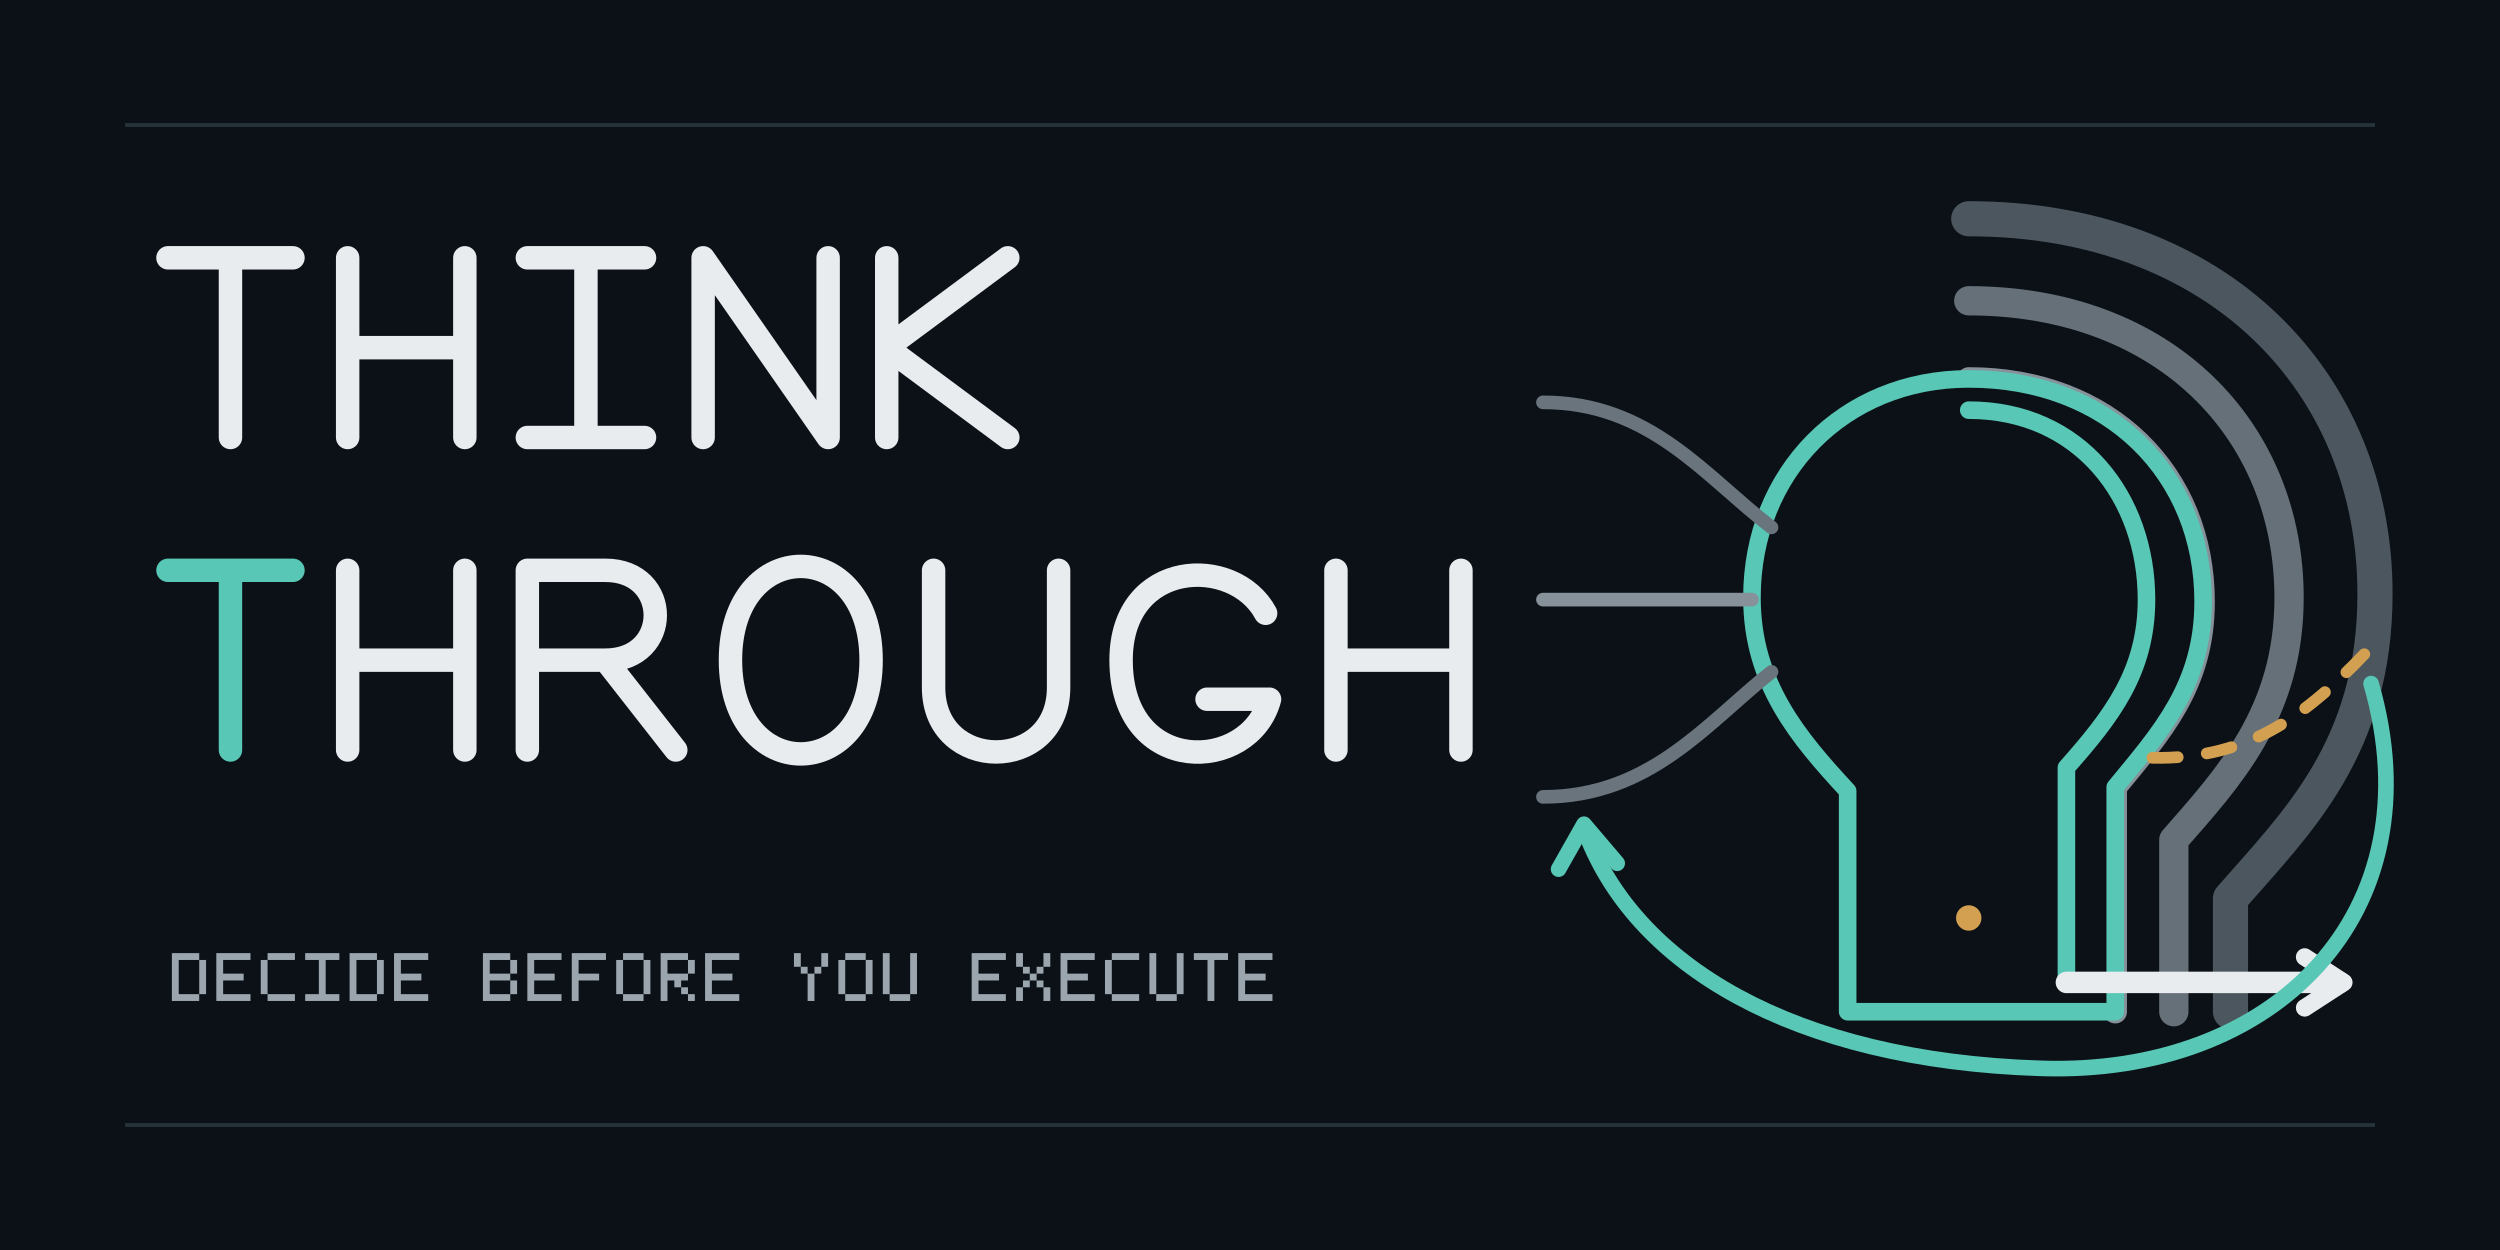
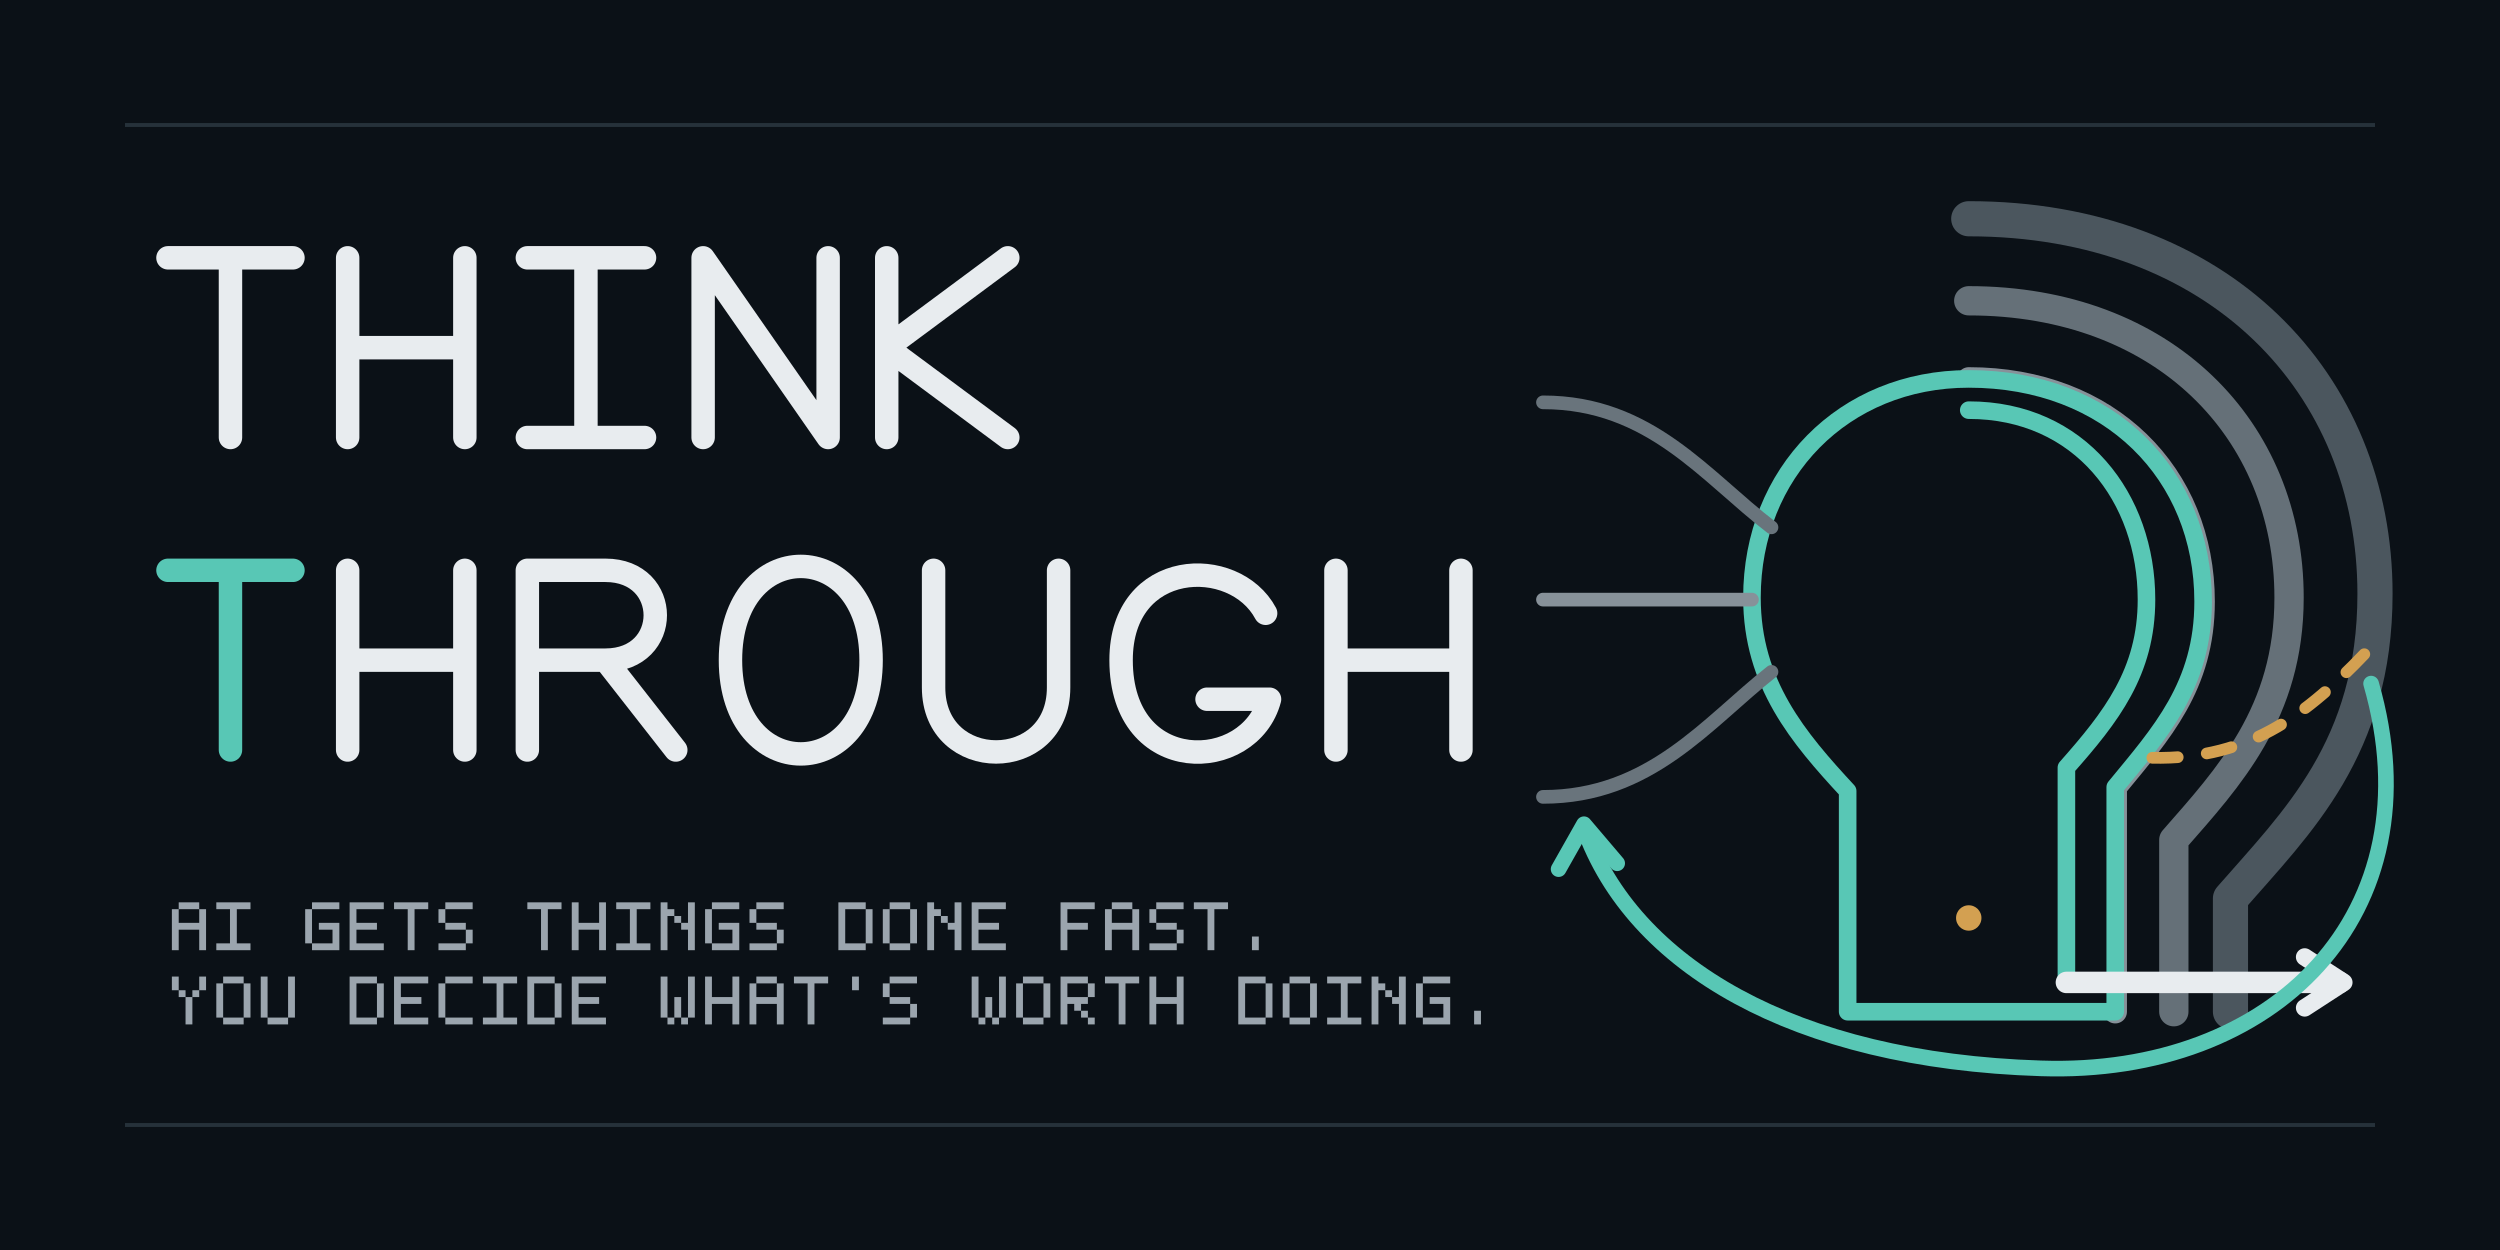
<svg xmlns="http://www.w3.org/2000/svg" width="1280" height="640" viewBox="0 0 1280 640" role="img" aria-labelledby="title desc">
  <rect width="1280" height="640" fill="#0B1117" />
  <path d="M64 64 H1216 M64 576 H1216" fill="none" stroke="#26313A" stroke-width="2" />
  <g id="wordmark" fill="none" stroke="#E8ECEF" stroke-width="12" stroke-linecap="round" stroke-linejoin="round">
    <path d="M86 132 H150 M118 132 V224" />
    <path d="M178 132 V224 M238 132 V224 M178 178 H238" />
    <path d="M270 132 H330 M300 132 V224 M270 224 H330" />
    <path d="M360 224 V132 L424 224 V132" />
    <path d="M454 132 V224 M454 178 L516 132 M454 178 L516 224" />
    <path d="M86 292 H150 M118 292 V384" stroke="#58C7B5" />
    <path d="M178 292 V384 M238 292 V384 M178 338 H238" />
    <path d="M270 384 V292 H310 C344 292 344 338 310 338 H270 M310 338 L346 384" />
    <path d="M374 338 C374 274 446 274 446 338 C446 402 374 402 374 338 Z" />
    <path d="M478 292 V352 C478 396 542 396 542 352 V292" />
    <path d="M648 314 C632 284 574 286 574 338 C574 398 640 396 650 358 H618" />
    <path d="M684 292 V384 M748 292 V384 M684 338 H748" />
  </g>
-   <g id="tagline" fill="#9BA5AE">
-     <path d="M88 488h3.5v3.5h-3.5zM91.5 488h3.5v3.5h-3.5zM95 488h3.5v3.5h-3.5zM98.5 488h3.5v3.5h-3.5zM88 491.5h3.5v3.5h-3.5zM102 491.5h3.5v3.5h-3.5zM88 495h3.5v3.5h-3.5zM102 495h3.5v3.5h-3.5zM88 498.5h3.5v3.5h-3.5zM102 498.5h3.5v3.5h-3.5zM88 502h3.5v3.5h-3.5zM102 502h3.5v3.5h-3.5zM88 505.5h3.5v3.5h-3.5zM102 505.5h3.5v3.5h-3.5zM88 509h3.5v3.5h-3.5zM91.5 509h3.5v3.5h-3.5zM95 509h3.5v3.5h-3.5zM98.5 509h3.5v3.5h-3.5zM110.75 488h3.5v3.5h-3.5zM114.25 488h3.5v3.5h-3.5zM117.75 488h3.5v3.5h-3.5zM121.25 488h3.5v3.5h-3.5zM124.75 488h3.5v3.5h-3.5zM110.75 491.5h3.5v3.5h-3.5zM110.75 495h3.5v3.5h-3.5zM110.75 498.5h3.5v3.5h-3.5zM114.25 498.5h3.5v3.5h-3.5zM117.75 498.5h3.5v3.5h-3.5zM121.25 498.5h3.5v3.5h-3.5zM110.75 502h3.5v3.5h-3.5zM110.75 505.5h3.5v3.5h-3.5zM110.75 509h3.5v3.5h-3.5zM114.25 509h3.5v3.5h-3.5zM117.75 509h3.5v3.5h-3.5zM121.25 509h3.5v3.5h-3.5zM124.75 509h3.5v3.5h-3.5zM137 488h3.5v3.5h-3.5zM140.5 488h3.5v3.5h-3.5zM144 488h3.5v3.5h-3.5zM147.5 488h3.5v3.5h-3.5zM133.5 491.5h3.5v3.5h-3.5zM133.5 495h3.5v3.5h-3.5zM133.5 498.5h3.5v3.5h-3.5zM133.5 502h3.5v3.5h-3.5zM133.5 505.5h3.5v3.5h-3.5zM137 509h3.5v3.5h-3.5zM140.5 509h3.5v3.5h-3.5zM144 509h3.5v3.5h-3.5zM147.5 509h3.5v3.5h-3.5zM156.25 488h3.5v3.5h-3.5zM159.75 488h3.5v3.5h-3.5zM163.25 488h3.5v3.5h-3.5zM166.75 488h3.5v3.5h-3.5zM170.25 488h3.5v3.5h-3.5zM163.25 491.5h3.5v3.5h-3.5zM163.25 495h3.5v3.5h-3.5zM163.25 498.5h3.5v3.5h-3.5zM163.25 502h3.5v3.5h-3.5zM163.25 505.5h3.5v3.5h-3.5zM156.25 509h3.5v3.5h-3.5zM159.75 509h3.5v3.5h-3.5zM163.25 509h3.5v3.5h-3.5zM166.75 509h3.5v3.5h-3.5zM170.25 509h3.5v3.5h-3.5zM179 488h3.5v3.5h-3.5zM182.5 488h3.5v3.5h-3.5zM186 488h3.5v3.5h-3.5zM189.5 488h3.5v3.5h-3.5zM179 491.5h3.5v3.5h-3.5zM193 491.5h3.5v3.5h-3.5zM179 495h3.5v3.5h-3.5zM193 495h3.5v3.5h-3.5zM179 498.5h3.5v3.5h-3.5zM193 498.5h3.5v3.5h-3.5zM179 502h3.5v3.5h-3.5zM193 502h3.5v3.5h-3.5zM179 505.5h3.5v3.5h-3.5zM193 505.5h3.5v3.5h-3.5zM179 509h3.5v3.5h-3.5zM182.5 509h3.5v3.5h-3.5zM186 509h3.5v3.5h-3.5zM189.5 509h3.5v3.5h-3.5zM201.75 488h3.5v3.5h-3.5zM205.25 488h3.5v3.5h-3.5zM208.75 488h3.5v3.5h-3.5zM212.25 488h3.5v3.5h-3.5zM215.75 488h3.5v3.5h-3.5zM201.75 491.5h3.5v3.5h-3.5zM201.75 495h3.5v3.5h-3.5zM201.75 498.5h3.5v3.5h-3.5zM205.25 498.5h3.5v3.5h-3.5zM208.75 498.5h3.5v3.5h-3.5zM212.25 498.5h3.5v3.5h-3.5zM201.75 502h3.5v3.5h-3.5zM201.75 505.5h3.5v3.5h-3.5zM201.75 509h3.5v3.5h-3.5zM205.25 509h3.5v3.5h-3.5zM208.75 509h3.5v3.5h-3.5zM212.25 509h3.5v3.5h-3.5zM215.75 509h3.5v3.5h-3.5zM247.25 488h3.5v3.5h-3.5zM250.75 488h3.5v3.5h-3.5zM254.25 488h3.5v3.5h-3.5zM257.75 488h3.5v3.5h-3.5zM247.25 491.5h3.5v3.5h-3.5zM261.25 491.5h3.5v3.5h-3.5zM247.25 495h3.5v3.5h-3.5zM261.25 495h3.5v3.5h-3.5zM247.25 498.5h3.5v3.5h-3.5zM250.75 498.5h3.5v3.5h-3.5zM254.25 498.5h3.5v3.5h-3.5zM257.75 498.5h3.5v3.5h-3.5zM247.25 502h3.5v3.5h-3.5zM261.25 502h3.5v3.5h-3.5zM247.25 505.5h3.5v3.5h-3.5zM261.25 505.5h3.5v3.5h-3.5zM247.25 509h3.5v3.5h-3.5zM250.75 509h3.5v3.5h-3.5zM254.25 509h3.5v3.5h-3.5zM257.75 509h3.5v3.5h-3.5zM270 488h3.5v3.5h-3.5zM273.5 488h3.5v3.5h-3.5zM277 488h3.5v3.5h-3.5zM280.5 488h3.5v3.5h-3.5zM284 488h3.5v3.5h-3.5zM270 491.5h3.5v3.5h-3.5zM270 495h3.5v3.5h-3.5zM270 498.5h3.5v3.5h-3.5zM273.5 498.5h3.5v3.5h-3.5zM277 498.5h3.5v3.5h-3.5zM280.5 498.5h3.5v3.5h-3.5zM270 502h3.5v3.5h-3.5zM270 505.5h3.5v3.5h-3.5zM270 509h3.5v3.5h-3.5zM273.5 509h3.5v3.5h-3.5zM277 509h3.5v3.5h-3.5zM280.5 509h3.5v3.5h-3.5zM284 509h3.5v3.5h-3.5zM292.75 488h3.5v3.5h-3.5zM296.25 488h3.5v3.5h-3.5zM299.75 488h3.5v3.5h-3.5zM303.25 488h3.5v3.5h-3.5zM306.75 488h3.5v3.5h-3.5zM292.75 491.5h3.5v3.5h-3.5zM292.75 495h3.5v3.5h-3.5zM292.75 498.5h3.5v3.5h-3.5zM296.25 498.5h3.5v3.5h-3.5zM299.75 498.5h3.5v3.5h-3.5zM303.25 498.5h3.5v3.5h-3.5zM292.75 502h3.5v3.5h-3.5zM292.75 505.5h3.5v3.5h-3.5zM292.75 509h3.5v3.5h-3.5zM319 488h3.5v3.5h-3.5zM322.5 488h3.5v3.5h-3.5zM326 488h3.5v3.5h-3.5zM315.5 491.5h3.5v3.5h-3.5zM329.5 491.5h3.5v3.5h-3.5zM315.5 495h3.5v3.5h-3.5zM329.5 495h3.5v3.5h-3.5zM315.5 498.5h3.5v3.5h-3.5zM329.5 498.5h3.5v3.5h-3.5zM315.5 502h3.5v3.5h-3.5zM329.5 502h3.5v3.5h-3.5zM315.5 505.5h3.5v3.5h-3.5zM329.5 505.5h3.5v3.5h-3.5zM319 509h3.5v3.5h-3.5zM322.5 509h3.5v3.5h-3.5zM326 509h3.5v3.5h-3.5zM338.25 488h3.5v3.5h-3.5zM341.75 488h3.5v3.5h-3.5zM345.25 488h3.5v3.5h-3.5zM348.75 488h3.5v3.5h-3.5zM338.25 491.5h3.5v3.5h-3.5zM352.25 491.5h3.5v3.5h-3.5zM338.25 495h3.5v3.5h-3.5zM352.25 495h3.5v3.5h-3.5zM338.25 498.5h3.5v3.5h-3.5zM341.75 498.5h3.5v3.5h-3.5zM345.25 498.5h3.5v3.5h-3.5zM348.75 498.5h3.5v3.5h-3.5zM338.25 502h3.5v3.5h-3.5zM345.25 502h3.5v3.5h-3.5zM338.25 505.5h3.5v3.5h-3.5zM348.75 505.5h3.5v3.5h-3.5zM338.25 509h3.5v3.5h-3.5zM352.25 509h3.5v3.5h-3.5zM361 488h3.5v3.5h-3.5zM364.5 488h3.5v3.5h-3.5zM368 488h3.5v3.5h-3.5zM371.5 488h3.5v3.5h-3.5zM375 488h3.5v3.5h-3.5zM361 491.5h3.5v3.5h-3.5zM361 495h3.5v3.5h-3.5zM361 498.5h3.5v3.5h-3.5zM364.5 498.5h3.5v3.5h-3.5zM368 498.5h3.5v3.5h-3.5zM371.5 498.5h3.5v3.5h-3.5zM361 502h3.5v3.5h-3.5zM361 505.5h3.5v3.5h-3.5zM361 509h3.5v3.5h-3.5zM364.5 509h3.5v3.5h-3.5zM368 509h3.5v3.5h-3.5zM371.5 509h3.5v3.5h-3.5zM375 509h3.5v3.5h-3.5zM406.5 488h3.5v3.5h-3.5zM420.5 488h3.5v3.5h-3.5zM406.5 491.5h3.5v3.5h-3.5zM420.5 491.5h3.5v3.5h-3.5zM410 495h3.5v3.5h-3.5zM417 495h3.5v3.5h-3.5zM413.5 498.5h3.5v3.5h-3.5zM413.5 502h3.5v3.5h-3.5zM413.5 505.5h3.5v3.5h-3.5zM413.5 509h3.5v3.5h-3.5zM432.75 488h3.5v3.5h-3.5zM436.25 488h3.5v3.5h-3.5zM439.75 488h3.5v3.5h-3.5zM429.25 491.5h3.5v3.5h-3.5zM443.25 491.5h3.5v3.5h-3.5zM429.25 495h3.5v3.5h-3.5zM443.25 495h3.5v3.5h-3.5zM429.25 498.5h3.5v3.5h-3.5zM443.25 498.5h3.5v3.5h-3.5zM429.25 502h3.5v3.5h-3.5zM443.25 502h3.5v3.5h-3.5zM429.25 505.5h3.5v3.5h-3.5zM443.25 505.5h3.5v3.5h-3.5zM432.75 509h3.5v3.5h-3.5zM436.25 509h3.5v3.5h-3.5zM439.75 509h3.5v3.5h-3.5zM452 488h3.5v3.5h-3.5zM466 488h3.5v3.5h-3.5zM452 491.5h3.5v3.5h-3.5zM466 491.5h3.5v3.5h-3.5zM452 495h3.5v3.5h-3.5zM466 495h3.5v3.5h-3.5zM452 498.5h3.5v3.5h-3.5zM466 498.5h3.5v3.5h-3.5zM452 502h3.5v3.5h-3.5zM466 502h3.5v3.5h-3.5zM452 505.5h3.5v3.5h-3.5zM466 505.5h3.5v3.5h-3.5zM455.5 509h3.5v3.5h-3.5zM459 509h3.5v3.5h-3.5zM462.5 509h3.5v3.5h-3.5zM497.5 488h3.5v3.5h-3.5zM501 488h3.5v3.5h-3.5zM504.5 488h3.5v3.5h-3.5zM508 488h3.5v3.5h-3.5zM511.5 488h3.5v3.5h-3.5zM497.5 491.5h3.5v3.5h-3.5zM497.5 495h3.5v3.5h-3.5zM497.5 498.5h3.5v3.5h-3.5zM501 498.5h3.5v3.5h-3.5zM504.5 498.5h3.5v3.5h-3.5zM508 498.5h3.5v3.5h-3.5zM497.5 502h3.5v3.5h-3.5zM497.5 505.5h3.5v3.5h-3.5zM497.5 509h3.5v3.5h-3.5zM501 509h3.5v3.5h-3.5zM504.5 509h3.5v3.5h-3.5zM508 509h3.5v3.5h-3.5zM511.5 509h3.5v3.5h-3.5zM520.25 488h3.5v3.5h-3.5zM534.25 488h3.5v3.5h-3.5zM520.25 491.5h3.5v3.5h-3.5zM534.25 491.5h3.5v3.5h-3.5zM523.75 495h3.5v3.5h-3.5zM530.75 495h3.5v3.5h-3.5zM527.25 498.5h3.5v3.5h-3.5zM523.75 502h3.5v3.5h-3.5zM530.75 502h3.5v3.5h-3.5zM520.25 505.5h3.5v3.5h-3.5zM534.25 505.5h3.5v3.5h-3.5zM520.25 509h3.5v3.5h-3.5zM534.25 509h3.5v3.5h-3.5zM543 488h3.5v3.5h-3.5zM546.5 488h3.5v3.5h-3.5zM550 488h3.5v3.5h-3.5zM553.5 488h3.5v3.5h-3.5zM557 488h3.5v3.5h-3.5zM543 491.5h3.5v3.5h-3.5zM543 495h3.5v3.5h-3.5zM543 498.5h3.5v3.5h-3.5zM546.5 498.5h3.5v3.5h-3.5zM550 498.5h3.5v3.5h-3.5zM553.5 498.5h3.5v3.5h-3.5zM543 502h3.5v3.5h-3.5zM543 505.5h3.5v3.5h-3.5zM543 509h3.5v3.5h-3.5zM546.5 509h3.5v3.5h-3.5zM550 509h3.5v3.5h-3.5zM553.5 509h3.5v3.5h-3.5zM557 509h3.5v3.5h-3.5zM569.25 488h3.5v3.5h-3.5zM572.75 488h3.5v3.5h-3.5zM576.25 488h3.5v3.5h-3.5zM579.75 488h3.5v3.5h-3.5zM565.75 491.5h3.5v3.5h-3.5zM565.75 495h3.5v3.5h-3.5zM565.75 498.5h3.5v3.5h-3.5zM565.75 502h3.5v3.5h-3.5zM565.75 505.5h3.5v3.5h-3.5zM569.25 509h3.5v3.5h-3.5zM572.75 509h3.5v3.5h-3.5zM576.25 509h3.5v3.5h-3.5zM579.75 509h3.5v3.5h-3.5zM588.5 488h3.5v3.5h-3.5zM602.5 488h3.5v3.5h-3.5zM588.5 491.5h3.5v3.5h-3.5zM602.5 491.5h3.5v3.5h-3.5zM588.5 495h3.5v3.5h-3.5zM602.5 495h3.5v3.5h-3.5zM588.5 498.5h3.5v3.5h-3.5zM602.5 498.5h3.5v3.5h-3.5zM588.5 502h3.5v3.5h-3.5zM602.5 502h3.5v3.5h-3.5zM588.5 505.5h3.5v3.5h-3.5zM602.5 505.5h3.5v3.5h-3.5zM592 509h3.5v3.5h-3.5zM595.5 509h3.5v3.5h-3.5zM599 509h3.5v3.5h-3.5zM611.25 488h3.5v3.5h-3.5zM614.75 488h3.5v3.5h-3.5zM618.25 488h3.5v3.5h-3.5zM621.75 488h3.5v3.5h-3.5zM625.25 488h3.5v3.5h-3.5zM618.25 491.5h3.5v3.5h-3.5zM618.25 495h3.5v3.5h-3.5zM618.25 498.5h3.5v3.5h-3.5zM618.25 502h3.5v3.5h-3.5zM618.25 505.5h3.5v3.5h-3.5zM618.25 509h3.5v3.5h-3.5zM634 488h3.5v3.5h-3.5zM637.5 488h3.5v3.5h-3.5zM641 488h3.5v3.5h-3.5zM644.5 488h3.5v3.5h-3.5zM648 488h3.5v3.5h-3.5zM634 491.5h3.5v3.5h-3.5zM634 495h3.5v3.5h-3.5zM634 498.5h3.5v3.5h-3.5zM637.5 498.5h3.5v3.5h-3.5zM641 498.5h3.5v3.5h-3.5zM644.5 498.5h3.5v3.5h-3.5zM634 502h3.5v3.5h-3.5zM634 505.5h3.5v3.5h-3.5zM634 509h3.5v3.5h-3.5zM637.5 509h3.5v3.5h-3.5zM641 509h3.5v3.5h-3.5zM644.5 509h3.5v3.5h-3.5zM648 509h3.5v3.5h-3.5z" />
+   <g id="tagline" fill="#9BA5AE" aria-label="AI gets things done fast. You decide what's worth doing.">
+     <path d="M91.5 462h3.5v3.5h-3.5zM95 462h3.5v3.5h-3.5zM98.5 462h3.5v3.5h-3.5zM88 465.5h3.5v3.5h-3.5zM102 465.5h3.5v3.5h-3.5zM88 469h3.5v3.5h-3.5zM102 469h3.5v3.5h-3.5zM88 472.5h3.5v3.5h-3.5zM91.5 472.5h3.5v3.5h-3.5zM95 472.5h3.5v3.5h-3.5zM98.5 472.5h3.5v3.5h-3.5zM102 472.5h3.5v3.5h-3.5zM88 476h3.5v3.5h-3.5zM102 476h3.5v3.5h-3.5zM88 479.5h3.5v3.5h-3.5zM102 479.5h3.5v3.5h-3.5zM88 483h3.5v3.5h-3.5zM102 483h3.5v3.5h-3.5zM110.75 462h3.5v3.5h-3.5zM114.25 462h3.5v3.5h-3.5zM117.75 462h3.5v3.5h-3.5zM121.25 462h3.5v3.5h-3.5zM124.75 462h3.5v3.5h-3.5zM117.75 465.5h3.5v3.5h-3.5zM117.75 469h3.5v3.5h-3.5zM117.75 472.5h3.5v3.5h-3.5zM117.75 476h3.5v3.5h-3.5zM117.75 479.5h3.5v3.5h-3.5zM110.75 483h3.5v3.5h-3.5zM114.25 483h3.5v3.5h-3.5zM117.75 483h3.5v3.5h-3.5zM121.25 483h3.5v3.5h-3.5zM124.75 483h3.5v3.5h-3.5zM159.75 462h3.5v3.5h-3.5zM163.25 462h3.5v3.5h-3.5zM166.75 462h3.5v3.5h-3.5zM170.25 462h3.5v3.5h-3.5zM156.25 465.5h3.5v3.5h-3.5zM156.25 469h3.5v3.5h-3.5zM156.25 472.5h3.5v3.5h-3.5zM163.25 472.5h3.5v3.5h-3.5zM166.75 472.5h3.5v3.5h-3.5zM170.25 472.5h3.5v3.5h-3.5zM156.25 476h3.5v3.5h-3.5zM170.25 476h3.5v3.5h-3.5zM156.25 479.5h3.5v3.5h-3.5zM170.25 479.5h3.5v3.5h-3.5zM159.75 483h3.5v3.5h-3.5zM163.25 483h3.5v3.5h-3.5zM166.75 483h3.5v3.5h-3.5zM170.25 483h3.5v3.5h-3.5zM179 462h3.5v3.5h-3.5zM182.5 462h3.5v3.5h-3.5zM186 462h3.5v3.5h-3.5zM189.5 462h3.5v3.5h-3.5zM193 462h3.5v3.5h-3.5zM179 465.5h3.5v3.5h-3.5zM179 469h3.5v3.5h-3.5zM179 472.5h3.5v3.5h-3.5zM182.5 472.5h3.5v3.5h-3.5zM186 472.5h3.5v3.5h-3.5zM189.5 472.5h3.5v3.5h-3.5zM179 476h3.5v3.5h-3.5zM179 479.5h3.5v3.5h-3.5zM179 483h3.5v3.5h-3.5zM182.5 483h3.5v3.5h-3.5zM186 483h3.5v3.5h-3.5zM189.5 483h3.5v3.5h-3.5zM193 483h3.5v3.5h-3.5zM201.75 462h3.5v3.5h-3.5zM205.25 462h3.5v3.5h-3.5zM208.75 462h3.5v3.5h-3.5zM212.25 462h3.5v3.5h-3.5zM215.75 462h3.5v3.5h-3.5zM208.75 465.5h3.5v3.5h-3.5zM208.75 469h3.5v3.5h-3.5zM208.75 472.5h3.5v3.5h-3.5zM208.75 476h3.5v3.5h-3.5zM208.75 479.5h3.5v3.5h-3.5zM208.75 483h3.5v3.5h-3.5zM228 462h3.5v3.5h-3.5zM231.5 462h3.5v3.5h-3.5zM235 462h3.5v3.5h-3.5zM238.5 462h3.5v3.5h-3.5zM224.5 465.5h3.5v3.5h-3.5zM224.5 469h3.5v3.5h-3.5zM228 472.5h3.5v3.5h-3.5zM231.5 472.5h3.5v3.5h-3.5zM235 472.5h3.5v3.5h-3.5zM238.5 476h3.5v3.5h-3.5zM238.5 479.5h3.5v3.5h-3.5zM224.5 483h3.5v3.5h-3.5zM228 483h3.5v3.5h-3.5zM231.5 483h3.5v3.5h-3.5zM235 483h3.5v3.5h-3.5zM270 462h3.5v3.5h-3.5zM273.5 462h3.5v3.5h-3.5zM277 462h3.5v3.5h-3.5zM280.5 462h3.5v3.5h-3.5zM284 462h3.5v3.5h-3.5zM277 465.5h3.5v3.5h-3.5zM277 469h3.5v3.5h-3.5zM277 472.5h3.5v3.5h-3.5zM277 476h3.5v3.5h-3.5zM277 479.5h3.5v3.5h-3.5zM277 483h3.5v3.5h-3.5zM292.75 462h3.5v3.5h-3.5zM306.75 462h3.5v3.5h-3.5zM292.75 465.5h3.5v3.5h-3.5zM306.75 465.5h3.5v3.5h-3.5zM292.75 469h3.5v3.5h-3.5zM306.75 469h3.5v3.5h-3.5zM292.75 472.5h3.5v3.5h-3.5zM296.25 472.5h3.5v3.5h-3.5zM299.75 472.5h3.5v3.5h-3.5zM303.25 472.5h3.5v3.5h-3.5zM306.75 472.5h3.5v3.5h-3.5zM292.75 476h3.5v3.5h-3.5zM306.75 476h3.5v3.5h-3.5zM292.75 479.5h3.5v3.5h-3.5zM306.75 479.5h3.5v3.5h-3.5zM292.75 483h3.5v3.5h-3.5zM306.75 483h3.5v3.5h-3.5zM315.5 462h3.5v3.5h-3.5zM319 462h3.5v3.5h-3.5zM322.5 462h3.5v3.5h-3.5zM326 462h3.5v3.5h-3.5zM329.5 462h3.5v3.5h-3.5zM322.5 465.5h3.5v3.5h-3.5zM322.5 469h3.5v3.5h-3.5zM322.5 472.5h3.5v3.5h-3.5zM322.5 476h3.5v3.5h-3.5zM322.5 479.5h3.5v3.5h-3.5zM315.5 483h3.5v3.5h-3.5zM319 483h3.5v3.5h-3.5zM322.5 483h3.5v3.5h-3.5zM326 483h3.5v3.5h-3.5zM329.5 483h3.5v3.5h-3.5zM338.25 462h3.5v3.5h-3.5zM352.25 462h3.5v3.5h-3.5zM338.25 465.5h3.5v3.5h-3.5zM341.75 465.5h3.5v3.5h-3.5zM352.25 465.5h3.5v3.5h-3.5zM338.25 469h3.5v3.5h-3.5zM345.25 469h3.5v3.5h-3.5zM352.25 469h3.5v3.5h-3.5zM338.25 472.5h3.5v3.5h-3.5zM348.75 472.5h3.5v3.5h-3.5zM352.25 472.5h3.5v3.5h-3.5zM338.25 476h3.5v3.5h-3.5zM352.25 476h3.5v3.5h-3.5zM338.25 479.5h3.5v3.5h-3.5zM352.25 479.5h3.5v3.5h-3.5zM338.25 483h3.5v3.5h-3.5zM352.25 483h3.5v3.5h-3.5zM364.5 462h3.5v3.5h-3.5zM368 462h3.5v3.5h-3.5zM371.5 462h3.5v3.5h-3.5zM375 462h3.5v3.5h-3.5zM361 465.5h3.5v3.5h-3.5zM361 469h3.5v3.5h-3.5zM361 472.5h3.5v3.5h-3.5zM368 472.5h3.5v3.5h-3.5zM371.5 472.5h3.5v3.5h-3.5zM375 472.5h3.5v3.5h-3.5zM361 476h3.5v3.5h-3.5zM375 476h3.5v3.5h-3.5zM361 479.5h3.5v3.5h-3.5zM375 479.5h3.5v3.5h-3.5zM364.5 483h3.5v3.5h-3.5zM368 483h3.5v3.5h-3.5zM371.5 483h3.5v3.5h-3.5zM375 483h3.5v3.5h-3.5zM387.25 462h3.5v3.5h-3.5zM390.75 462h3.5v3.5h-3.5zM394.25 462h3.5v3.5h-3.5zM397.75 462h3.5v3.5h-3.5zM383.75 465.5h3.5v3.5h-3.5zM383.75 469h3.5v3.5h-3.5zM387.25 472.5h3.5v3.5h-3.5zM390.75 472.5h3.5v3.5h-3.5zM394.25 472.5h3.5v3.5h-3.5zM397.75 476h3.5v3.5h-3.5zM397.75 479.5h3.5v3.5h-3.5zM383.75 483h3.5v3.5h-3.5zM387.25 483h3.5v3.5h-3.5zM390.75 483h3.5v3.5h-3.5zM394.25 483h3.5v3.5h-3.5zM429.25 462h3.5v3.5h-3.5zM432.75 462h3.5v3.5h-3.5zM436.25 462h3.5v3.5h-3.5zM439.75 462h3.5v3.5h-3.5zM429.25 465.5h3.5v3.5h-3.5zM443.25 465.5h3.5v3.5h-3.5zM429.25 469h3.5v3.5h-3.5zM443.25 469h3.5v3.5h-3.5zM429.25 472.5h3.5v3.5h-3.5zM443.25 472.5h3.5v3.5h-3.5zM429.25 476h3.5v3.5h-3.5zM443.25 476h3.5v3.5h-3.5zM429.25 479.5h3.5v3.5h-3.5zM443.25 479.5h3.5v3.5h-3.5zM429.25 483h3.5v3.5h-3.5zM432.75 483h3.5v3.5h-3.5zM436.25 483h3.5v3.5h-3.5zM439.75 483h3.5v3.5h-3.5zM455.5 462h3.5v3.5h-3.5zM459 462h3.5v3.5h-3.5zM462.5 462h3.5v3.5h-3.5zM452 465.5h3.5v3.5h-3.5zM466 465.5h3.5v3.5h-3.5zM452 469h3.5v3.5h-3.5zM466 469h3.5v3.5h-3.5zM452 472.5h3.5v3.5h-3.5zM466 472.5h3.5v3.5h-3.5zM452 476h3.5v3.5h-3.5zM466 476h3.5v3.5h-3.5zM452 479.5h3.5v3.5h-3.5zM466 479.5h3.5v3.5h-3.5zM455.5 483h3.5v3.5h-3.5zM459 483h3.5v3.5h-3.5zM462.5 483h3.5v3.5h-3.5zM474.75 462h3.5v3.5h-3.5zM488.75 462h3.5v3.5h-3.5zM474.75 465.5h3.5v3.5h-3.5zM478.25 465.5h3.5v3.5h-3.5zM488.75 465.5h3.5v3.5h-3.5zM474.75 469h3.5v3.5h-3.5zM481.75 469h3.5v3.5h-3.5zM488.75 469h3.5v3.5h-3.5zM474.75 472.5h3.5v3.5h-3.5zM485.25 472.5h3.5v3.5h-3.5zM488.75 472.5h3.5v3.5h-3.5zM474.75 476h3.5v3.5h-3.5zM488.75 476h3.5v3.5h-3.5zM474.75 479.5h3.5v3.5h-3.5zM488.75 479.5h3.5v3.5h-3.5zM474.75 483h3.5v3.5h-3.5zM488.75 483h3.5v3.5h-3.5zM497.5 462h3.5v3.5h-3.5zM501 462h3.5v3.5h-3.5zM504.5 462h3.5v3.5h-3.5zM508 462h3.5v3.5h-3.5zM511.5 462h3.5v3.5h-3.5zM497.5 465.5h3.5v3.5h-3.5zM497.5 469h3.5v3.5h-3.5zM497.5 472.5h3.5v3.5h-3.5zM501 472.5h3.5v3.5h-3.5zM504.5 472.5h3.5v3.5h-3.5zM508 472.5h3.5v3.5h-3.5zM497.5 476h3.5v3.5h-3.5zM497.5 479.5h3.5v3.5h-3.5zM497.5 483h3.5v3.5h-3.5zM501 483h3.5v3.5h-3.5zM504.5 483h3.5v3.5h-3.5zM508 483h3.5v3.5h-3.5zM511.5 483h3.5v3.5h-3.5zM543 462h3.5v3.5h-3.5zM546.5 462h3.5v3.5h-3.5zM550 462h3.5v3.5h-3.5zM553.5 462h3.5v3.5h-3.5zM557 462h3.5v3.5h-3.5zM543 465.5h3.5v3.5h-3.5zM543 469h3.5v3.5h-3.5zM543 472.5h3.5v3.5h-3.5zM546.5 472.5h3.5v3.5h-3.5zM550 472.5h3.5v3.5h-3.5zM553.5 472.5h3.5v3.5h-3.5zM543 476h3.5v3.5h-3.5zM543 479.5h3.5v3.5h-3.5zM543 483h3.5v3.5h-3.5zM569.25 462h3.5v3.5h-3.5zM572.75 462h3.5v3.5h-3.5zM576.25 462h3.5v3.5h-3.5zM565.75 465.5h3.5v3.5h-3.5zM579.75 465.5h3.5v3.5h-3.5zM565.75 469h3.5v3.5h-3.5zM579.75 469h3.5v3.5h-3.5zM565.75 472.5h3.5v3.5h-3.5zM569.25 472.5h3.5v3.5h-3.5zM572.75 472.5h3.5v3.5h-3.5zM576.25 472.5h3.5v3.5h-3.5zM579.75 472.5h3.5v3.5h-3.5zM565.75 476h3.5v3.5h-3.5zM579.75 476h3.5v3.5h-3.5zM565.75 479.5h3.5v3.5h-3.5zM579.75 479.5h3.5v3.5h-3.5zM565.75 483h3.5v3.5h-3.5zM579.75 483h3.5v3.5h-3.5zM592 462h3.5v3.5h-3.5zM595.5 462h3.5v3.5h-3.5zM599 462h3.5v3.5h-3.5zM602.5 462h3.5v3.5h-3.5zM588.5 465.5h3.5v3.5h-3.5zM588.5 469h3.5v3.5h-3.5zM592 472.5h3.5v3.5h-3.5zM595.5 472.5h3.5v3.5h-3.5zM599 472.5h3.5v3.5h-3.5zM602.5 476h3.5v3.5h-3.5zM602.5 479.5h3.5v3.5h-3.5zM588.5 483h3.5v3.5h-3.5zM592 483h3.5v3.5h-3.5zM595.5 483h3.5v3.5h-3.5zM599 483h3.5v3.5h-3.5zM611.25 462h3.5v3.5h-3.5zM614.75 462h3.5v3.5h-3.5zM618.25 462h3.5v3.5h-3.5zM621.75 462h3.5v3.5h-3.5zM625.25 462h3.5v3.5h-3.5zM618.25 465.5h3.5v3.5h-3.5zM618.25 469h3.5v3.5h-3.5zM618.25 472.5h3.5v3.5h-3.5zM618.25 476h3.5v3.5h-3.5zM618.25 479.5h3.5v3.5h-3.5zM618.25 483h3.5v3.5h-3.5zM641 479.5h3.5v3.5h-3.5zM641 483h3.5v3.5h-3.5zM88 500h3.5v3.5h-3.5zM102 500h3.5v3.5h-3.5zM88 503.5h3.5v3.5h-3.5zM102 503.5h3.5v3.5h-3.5zM91.5 507h3.5v3.5h-3.5zM98.5 507h3.5v3.5h-3.5zM95 510.5h3.5v3.5h-3.5zM95 514h3.5v3.5h-3.5zM95 517.5h3.5v3.5h-3.5zM95 521h3.5v3.5h-3.5zM114.25 500h3.5v3.5h-3.5zM117.75 500h3.5v3.5h-3.5zM121.25 500h3.5v3.5h-3.5zM110.75 503.5h3.5v3.5h-3.5zM124.75 503.5h3.5v3.5h-3.5zM110.75 507h3.5v3.5h-3.5zM124.75 507h3.5v3.5h-3.5zM110.75 510.5h3.5v3.5h-3.5zM124.75 510.5h3.5v3.5h-3.5zM110.75 514h3.5v3.5h-3.5zM124.75 514h3.5v3.5h-3.5zM110.75 517.5h3.5v3.5h-3.5zM124.75 517.5h3.5v3.5h-3.5zM114.25 521h3.5v3.5h-3.5zM117.75 521h3.5v3.5h-3.5zM121.25 521h3.5v3.5h-3.5zM133.5 500h3.5v3.5h-3.5zM147.5 500h3.5v3.5h-3.5zM133.5 503.5h3.5v3.5h-3.5zM147.5 503.5h3.5v3.5h-3.5zM133.5 507h3.5v3.5h-3.5zM147.5 507h3.5v3.5h-3.5zM133.5 510.5h3.5v3.5h-3.5zM147.5 510.5h3.5v3.5h-3.5zM133.5 514h3.5v3.5h-3.5zM147.5 514h3.5v3.5h-3.5zM133.5 517.5h3.5v3.5h-3.5zM147.5 517.5h3.5v3.5h-3.5zM137 521h3.5v3.5h-3.5zM140.5 521h3.5v3.5h-3.5zM144 521h3.5v3.5h-3.5zM179 500h3.5v3.5h-3.5zM182.5 500h3.5v3.5h-3.5zM186 500h3.5v3.5h-3.5zM189.5 500h3.5v3.5h-3.5zM179 503.5h3.5v3.5h-3.5zM193 503.5h3.5v3.5h-3.5zM179 507h3.5v3.5h-3.5zM193 507h3.5v3.5h-3.5zM179 510.5h3.5v3.5h-3.5zM193 510.5h3.5v3.5h-3.5zM179 514h3.5v3.5h-3.5zM193 514h3.5v3.5h-3.5zM179 517.5h3.5v3.5h-3.5zM193 517.5h3.5v3.5h-3.5zM179 521h3.5v3.5h-3.5zM182.5 521h3.5v3.5h-3.5zM186 521h3.5v3.5h-3.5zM189.5 521h3.5v3.5h-3.5zM201.75 500h3.5v3.5h-3.5zM205.25 500h3.5v3.5h-3.5zM208.75 500h3.5v3.5h-3.5zM212.25 500h3.5v3.5h-3.5zM215.75 500h3.5v3.5h-3.5zM201.75 503.5h3.5v3.5h-3.5zM201.75 507h3.5v3.5h-3.5zM201.75 510.5h3.5v3.5h-3.5zM205.25 510.5h3.5v3.5h-3.5zM208.75 510.5h3.5v3.5h-3.5zM212.25 510.5h3.5v3.5h-3.5zM201.75 514h3.5v3.5h-3.5zM201.75 517.5h3.5v3.5h-3.5zM201.75 521h3.5v3.5h-3.5zM205.25 521h3.5v3.5h-3.5zM208.75 521h3.5v3.5h-3.5zM212.25 521h3.5v3.5h-3.5zM215.75 521h3.5v3.5h-3.5zM228 500h3.5v3.5h-3.5zM231.5 500h3.5v3.5h-3.5zM235 500h3.5v3.5h-3.5zM238.5 500h3.5v3.5h-3.5zM224.5 503.5h3.5v3.5h-3.5zM224.5 507h3.5v3.5h-3.5zM224.5 510.5h3.5v3.5h-3.5zM224.5 514h3.5v3.5h-3.5zM224.5 517.5h3.5v3.5h-3.5zM228 521h3.5v3.5h-3.5zM231.5 521h3.5v3.5h-3.5zM235 521h3.5v3.5h-3.5zM238.5 521h3.5v3.5h-3.5zM247.25 500h3.5v3.5h-3.5zM250.75 500h3.5v3.5h-3.5zM254.25 500h3.5v3.5h-3.5zM257.75 500h3.5v3.5h-3.5zM261.25 500h3.5v3.5h-3.5zM254.25 503.5h3.5v3.5h-3.5zM254.25 507h3.5v3.5h-3.5zM254.25 510.5h3.5v3.5h-3.5zM254.25 514h3.5v3.5h-3.5zM254.25 517.5h3.5v3.5h-3.5zM247.25 521h3.5v3.5h-3.5zM250.75 521h3.5v3.5h-3.5zM254.25 521h3.5v3.5h-3.5zM257.75 521h3.5v3.5h-3.5zM261.25 521h3.5v3.5h-3.5zM270 500h3.5v3.5h-3.5zM273.5 500h3.5v3.5h-3.5zM277 500h3.5v3.5h-3.5zM280.5 500h3.5v3.5h-3.5zM270 503.5h3.5v3.5h-3.5zM284 503.5h3.5v3.5h-3.5zM270 507h3.5v3.5h-3.5zM284 507h3.5v3.5h-3.5zM270 510.5h3.5v3.5h-3.5zM284 510.5h3.5v3.5h-3.5zM270 514h3.5v3.5h-3.5zM284 514h3.5v3.5h-3.5zM270 517.5h3.5v3.5h-3.5zM284 517.5h3.5v3.5h-3.5zM270 521h3.5v3.5h-3.5zM273.5 521h3.5v3.5h-3.5zM277 521h3.5v3.5h-3.5zM280.5 521h3.5v3.5h-3.5zM292.75 500h3.5v3.5h-3.5zM296.25 500h3.5v3.5h-3.5zM299.75 500h3.5v3.5h-3.5zM303.25 500h3.5v3.5h-3.5zM306.75 500h3.5v3.5h-3.5zM292.75 503.5h3.5v3.5h-3.5zM292.75 507h3.5v3.5h-3.5zM292.75 510.5h3.5v3.5h-3.5zM296.25 510.5h3.5v3.5h-3.5zM299.75 510.5h3.5v3.5h-3.5zM303.25 510.5h3.5v3.5h-3.5zM292.75 514h3.5v3.5h-3.5zM292.75 517.5h3.5v3.5h-3.5zM292.75 521h3.5v3.5h-3.5zM296.25 521h3.5v3.5h-3.5zM299.75 521h3.5v3.5h-3.5zM303.25 521h3.5v3.5h-3.5zM306.75 521h3.5v3.5h-3.5zM338.25 500h3.5v3.5h-3.5zM352.25 500h3.5v3.5h-3.5zM338.25 503.5h3.5v3.5h-3.5zM352.25 503.5h3.5v3.5h-3.5zM338.25 507h3.5v3.5h-3.5zM352.25 507h3.5v3.5h-3.5zM338.25 510.5h3.5v3.5h-3.5zM345.25 510.5h3.5v3.5h-3.5zM352.25 510.5h3.5v3.5h-3.5zM338.25 514h3.5v3.5h-3.5zM345.25 514h3.5v3.5h-3.5zM352.25 514h3.5v3.5h-3.5zM338.25 517.5h3.5v3.5h-3.5zM345.25 517.5h3.5v3.5h-3.5zM352.25 517.5h3.5v3.5h-3.5zM341.75 521h3.5v3.5h-3.5zM348.75 521h3.5v3.5h-3.5zM361 500h3.5v3.5h-3.5zM375 500h3.5v3.5h-3.5zM361 503.5h3.5v3.5h-3.5zM375 503.5h3.5v3.5h-3.5zM361 507h3.5v3.5h-3.5zM375 507h3.5v3.5h-3.5zM361 510.5h3.5v3.5h-3.5zM364.5 510.5h3.5v3.5h-3.5zM368 510.5h3.5v3.5h-3.5zM371.5 510.5h3.5v3.5h-3.5zM375 510.5h3.5v3.5h-3.5zM361 514h3.5v3.5h-3.5zM375 514h3.5v3.5h-3.5zM361 517.5h3.5v3.5h-3.5zM375 517.5h3.5v3.5h-3.5zM361 521h3.5v3.5h-3.5zM375 521h3.5v3.5h-3.5zM387.25 500h3.5v3.5h-3.5zM390.75 500h3.5v3.5h-3.5zM394.25 500h3.5v3.5h-3.5zM383.75 503.5h3.5v3.5h-3.5zM397.75 503.5h3.5v3.5h-3.5zM383.75 507h3.5v3.5h-3.5zM397.75 507h3.5v3.5h-3.5zM383.75 510.5h3.5v3.5h-3.5zM387.25 510.5h3.5v3.5h-3.5zM390.75 510.5h3.5v3.5h-3.5zM394.25 510.5h3.5v3.5h-3.5zM397.75 510.5h3.5v3.5h-3.5zM383.75 514h3.5v3.5h-3.5zM397.75 514h3.5v3.5h-3.5zM383.75 517.5h3.5v3.5h-3.5zM397.75 517.5h3.5v3.5h-3.5zM383.75 521h3.5v3.5h-3.5zM397.75 521h3.5v3.5h-3.5zM406.5 500h3.5v3.5h-3.5zM410 500h3.5v3.5h-3.5zM413.5 500h3.5v3.5h-3.5zM417 500h3.5v3.5h-3.5zM420.5 500h3.5v3.5h-3.5zM413.5 503.5h3.5v3.5h-3.5zM413.5 507h3.5v3.5h-3.5zM413.5 510.5h3.5v3.5h-3.5zM413.5 514h3.5v3.5h-3.5zM413.5 517.5h3.5v3.5h-3.5zM413.5 521h3.5v3.5h-3.5zM436.25 500h3.5v3.5h-3.5zM436.25 503.5h3.5v3.5h-3.5zM455.5 500h3.5v3.5h-3.5zM459 500h3.5v3.5h-3.5zM462.5 500h3.5v3.5h-3.5zM466 500h3.5v3.5h-3.5zM452 503.5h3.5v3.5h-3.5zM452 507h3.5v3.5h-3.5zM455.5 510.5h3.5v3.5h-3.5zM459 510.5h3.5v3.5h-3.5zM462.5 510.5h3.5v3.5h-3.5zM466 514h3.5v3.5h-3.5zM466 517.5h3.5v3.5h-3.5zM452 521h3.5v3.5h-3.5zM455.5 521h3.5v3.5h-3.5zM459 521h3.5v3.5h-3.5zM462.5 521h3.5v3.5h-3.5zM497.5 500h3.5v3.5h-3.5zM511.5 500h3.5v3.5h-3.5zM497.5 503.5h3.5v3.5h-3.5zM511.5 503.5h3.5v3.5h-3.5zM497.5 507h3.5v3.5h-3.5zM511.5 507h3.5v3.5h-3.5zM497.5 510.5h3.5v3.5h-3.5zM504.5 510.5h3.5v3.5h-3.5zM511.5 510.5h3.5v3.5h-3.5zM497.5 514h3.5v3.5h-3.5zM504.5 514h3.5v3.5h-3.5zM511.5 514h3.5v3.5h-3.5zM497.5 517.5h3.5v3.5h-3.5zM504.5 517.5h3.5v3.5h-3.5zM511.5 517.5h3.5v3.5h-3.5zM501 521h3.5v3.5h-3.5zM508 521h3.5v3.5h-3.5zM523.75 500h3.5v3.5h-3.5zM527.25 500h3.5v3.5h-3.5zM530.75 500h3.5v3.5h-3.5zM520.25 503.5h3.5v3.5h-3.5zM534.25 503.5h3.5v3.5h-3.5zM520.25 507h3.5v3.5h-3.5zM534.25 507h3.5v3.5h-3.5zM520.25 510.5h3.5v3.5h-3.5zM534.25 510.5h3.5v3.5h-3.5zM520.25 514h3.5v3.5h-3.5zM534.25 514h3.5v3.5h-3.5zM520.25 517.5h3.5v3.5h-3.5zM534.25 517.5h3.5v3.5h-3.5zM523.75 521h3.5v3.5h-3.5zM527.25 521h3.5v3.5h-3.5zM530.75 521h3.5v3.5h-3.5zM543 500h3.5v3.5h-3.5zM546.5 500h3.5v3.5h-3.5zM550 500h3.5v3.5h-3.5zM553.5 500h3.5v3.5h-3.5zM543 503.5h3.5v3.5h-3.5zM557 503.5h3.5v3.5h-3.5zM543 507h3.5v3.5h-3.5zM557 507h3.5v3.5h-3.5zM543 510.5h3.5v3.5h-3.5zM546.5 510.5h3.5v3.5h-3.5zM550 510.5h3.5v3.5h-3.5zM553.5 510.5h3.5v3.5h-3.5zM543 514h3.5v3.5h-3.5zM550 514h3.5v3.5h-3.5zM543 517.5h3.5v3.5h-3.5zM553.5 517.5h3.5v3.5h-3.5zM543 521h3.5v3.5h-3.5zM557 521h3.5v3.5h-3.5zM565.75 500h3.5v3.5h-3.5zM569.25 500h3.5v3.5h-3.5zM572.75 500h3.5v3.5h-3.5zM576.25 500h3.5v3.5h-3.5zM579.75 500h3.5v3.5h-3.5zM572.75 503.5h3.5v3.5h-3.5zM572.75 507h3.5v3.5h-3.5zM572.75 510.5h3.5v3.5h-3.5zM572.75 514h3.5v3.5h-3.5zM572.75 517.5h3.5v3.5h-3.5zM572.75 521h3.5v3.5h-3.5zM588.5 500h3.5v3.5h-3.5zM602.5 500h3.5v3.5h-3.5zM588.5 503.5h3.5v3.5h-3.5zM602.5 503.5h3.5v3.5h-3.5zM588.5 507h3.5v3.5h-3.5zM602.5 507h3.5v3.5h-3.5zM588.5 510.5h3.5v3.5h-3.5zM592 510.5h3.5v3.5h-3.5zM595.5 510.5h3.5v3.5h-3.5zM599 510.5h3.5v3.5h-3.5zM602.5 510.5h3.5v3.5h-3.5zM588.5 514h3.5v3.5h-3.5zM602.5 514h3.5v3.5h-3.5zM588.5 517.5h3.5v3.5h-3.5zM602.5 517.5h3.5v3.5h-3.5zM588.5 521h3.5v3.5h-3.5zM602.5 521h3.5v3.5h-3.5zM634 500h3.5v3.5h-3.5zM637.5 500h3.5v3.5h-3.5zM641 500h3.5v3.5h-3.5zM644.5 500h3.5v3.5h-3.5zM634 503.5h3.5v3.5h-3.5zM648 503.5h3.5v3.5h-3.5zM634 507h3.5v3.5h-3.5zM648 507h3.5v3.5h-3.5zM634 510.5h3.5v3.5h-3.5zM648 510.5h3.5v3.5h-3.5zM634 514h3.5v3.5h-3.5zM648 514h3.5v3.5h-3.5zM634 517.5h3.5v3.5h-3.5zM648 517.5h3.5v3.5h-3.5zM634 521h3.5v3.5h-3.5zM637.5 521h3.5v3.5h-3.5zM641 521h3.5v3.5h-3.5zM644.5 521h3.5v3.5h-3.5zM660.25 500h3.5v3.5h-3.5zM663.75 500h3.5v3.5h-3.5zM667.25 500h3.5v3.5h-3.5zM656.75 503.5h3.5v3.5h-3.5zM670.75 503.5h3.5v3.5h-3.5zM656.75 507h3.5v3.5h-3.5zM670.75 507h3.5v3.5h-3.5zM656.75 510.5h3.5v3.5h-3.5zM670.75 510.5h3.5v3.5h-3.5zM656.75 514h3.5v3.5h-3.5zM670.75 514h3.5v3.5h-3.5zM656.75 517.5h3.5v3.5h-3.5zM670.75 517.5h3.5v3.5h-3.5zM660.25 521h3.5v3.5h-3.5zM663.75 521h3.5v3.5h-3.5zM667.25 521h3.5v3.5h-3.5zM679.5 500h3.5v3.5h-3.5zM683 500h3.5v3.5h-3.5zM686.5 500h3.5v3.5h-3.5zM690 500h3.5v3.5h-3.5zM693.5 500h3.5v3.5h-3.5zM686.5 503.5h3.5v3.5h-3.5zM686.5 507h3.5v3.5h-3.5zM686.5 510.5h3.5v3.5h-3.5zM686.5 514h3.5v3.5h-3.5zM686.5 517.5h3.5v3.5h-3.5zM679.5 521h3.5v3.5h-3.5zM683 521h3.5v3.5h-3.5zM686.5 521h3.5v3.5h-3.5zM690 521h3.5v3.5h-3.5zM693.5 521h3.5v3.5h-3.5zM702.25 500h3.5v3.5h-3.5zM716.25 500h3.5v3.5h-3.5zM702.25 503.5h3.5v3.5h-3.5zM705.75 503.5h3.5v3.5h-3.5zM716.25 503.5h3.5v3.5h-3.5zM702.25 507h3.5v3.5h-3.5zM709.25 507h3.5v3.5h-3.5zM716.25 507h3.5v3.5h-3.5zM702.25 510.5h3.5v3.5h-3.5zM712.75 510.5h3.5v3.5h-3.5zM716.25 510.5h3.5v3.5h-3.5zM702.25 514h3.5v3.5h-3.5zM716.25 514h3.5v3.5h-3.5zM702.25 517.5h3.5v3.5h-3.5zM716.25 517.5h3.5v3.5h-3.5zM702.25 521h3.5v3.5h-3.5zM716.25 521h3.5v3.5h-3.5zM728.5 500h3.5v3.5h-3.5zM732 500h3.5v3.5h-3.5zM735.5 500h3.5v3.5h-3.5zM739 500h3.5v3.5h-3.5zM725 503.5h3.5v3.5h-3.5zM725 507h3.5v3.5h-3.5zM725 510.5h3.5v3.5h-3.5zM732 510.5h3.5v3.5h-3.5zM735.5 510.5h3.5v3.5h-3.5zM739 510.5h3.5v3.5h-3.5zM725 514h3.5v3.5h-3.5zM739 514h3.5v3.5h-3.5zM725 517.5h3.5v3.5h-3.5zM739 517.5h3.5v3.5h-3.5zM728.5 521h3.5v3.5h-3.5zM732 521h3.5v3.5h-3.5zM735.5 521h3.5v3.5h-3.5zM739 521h3.5v3.5h-3.5zM754.75 517.5h3.5v3.5h-3.5zM754.75 521h3.5v3.5h-3.5z" />
  </g>
  <g id="thinking-light" fill="none" stroke-linecap="round" stroke-linejoin="round">
    <path d="M1008 112 C1136 112 1216 196 1216 304 C1216 383 1176 421 1142 460 V518" stroke="#4B565E" stroke-width="18" />
    <path d="M1008 154 C1108 154 1172 220 1172 306 C1172 365 1141 398 1113 430 V518" stroke="#657078" stroke-width="15" />
    <path d="M1008 194 C1080 194 1128 243 1128 308 C1128 351 1106 375 1083 403 V518" stroke="#879199" stroke-width="12" />
  </g>
  <path id="clarity-aperture" d="M1008 194 C944 194 897 242 897 306 C897 350 921 378 946 405 V518 H1083 V403 C1106 375 1128 351 1128 308 C1128 243 1080 194 1008 194 Z" fill="#0B1117" stroke="#58C7B5" stroke-width="9" stroke-linejoin="round" />
  <g id="decision-thread" fill="none" stroke-linecap="round" stroke-linejoin="round">
    <path d="M790 206 C845 206 873 244 907 270" stroke="#69747C" stroke-width="7" />
    <path d="M790 307 H897" stroke="#879199" stroke-width="7" />
    <path d="M790 408 C845 408 874 370 907 344" stroke="#69747C" stroke-width="7" />
    <path d="M1008 210 C1065 210 1099 255 1099 307 C1099 344 1081 367 1058 393 V503" stroke="#58C7B5" stroke-width="9" />
    <path d="M1058 503 H1198" stroke="#E8ECEF" stroke-width="11" />
    <path d="M1180 490 L1200 503 L1180 516" stroke="#E8ECEF" stroke-width="9" />
  </g>
  <path id="optional-gate" d="M1102 388 C1153 389 1183 365 1218 327" fill="none" stroke="#D3A051" stroke-width="6" stroke-dasharray="13 15" stroke-linecap="round" />
  <g id="reassessment-loop" fill="none" stroke="#58C7B5" stroke-linecap="round" stroke-linejoin="round">
    <path d="M1214 350 C1248 468 1164 551 1045 547 C918 543 836 494 811 424" stroke-width="8" />
    <path d="M798 445 L811 422 L828 442" stroke-width="8" />
  </g>
  <circle cx="1008" cy="470" r="8" fill="#D3A051" stroke="#0B1117" stroke-width="3" />
</svg>
